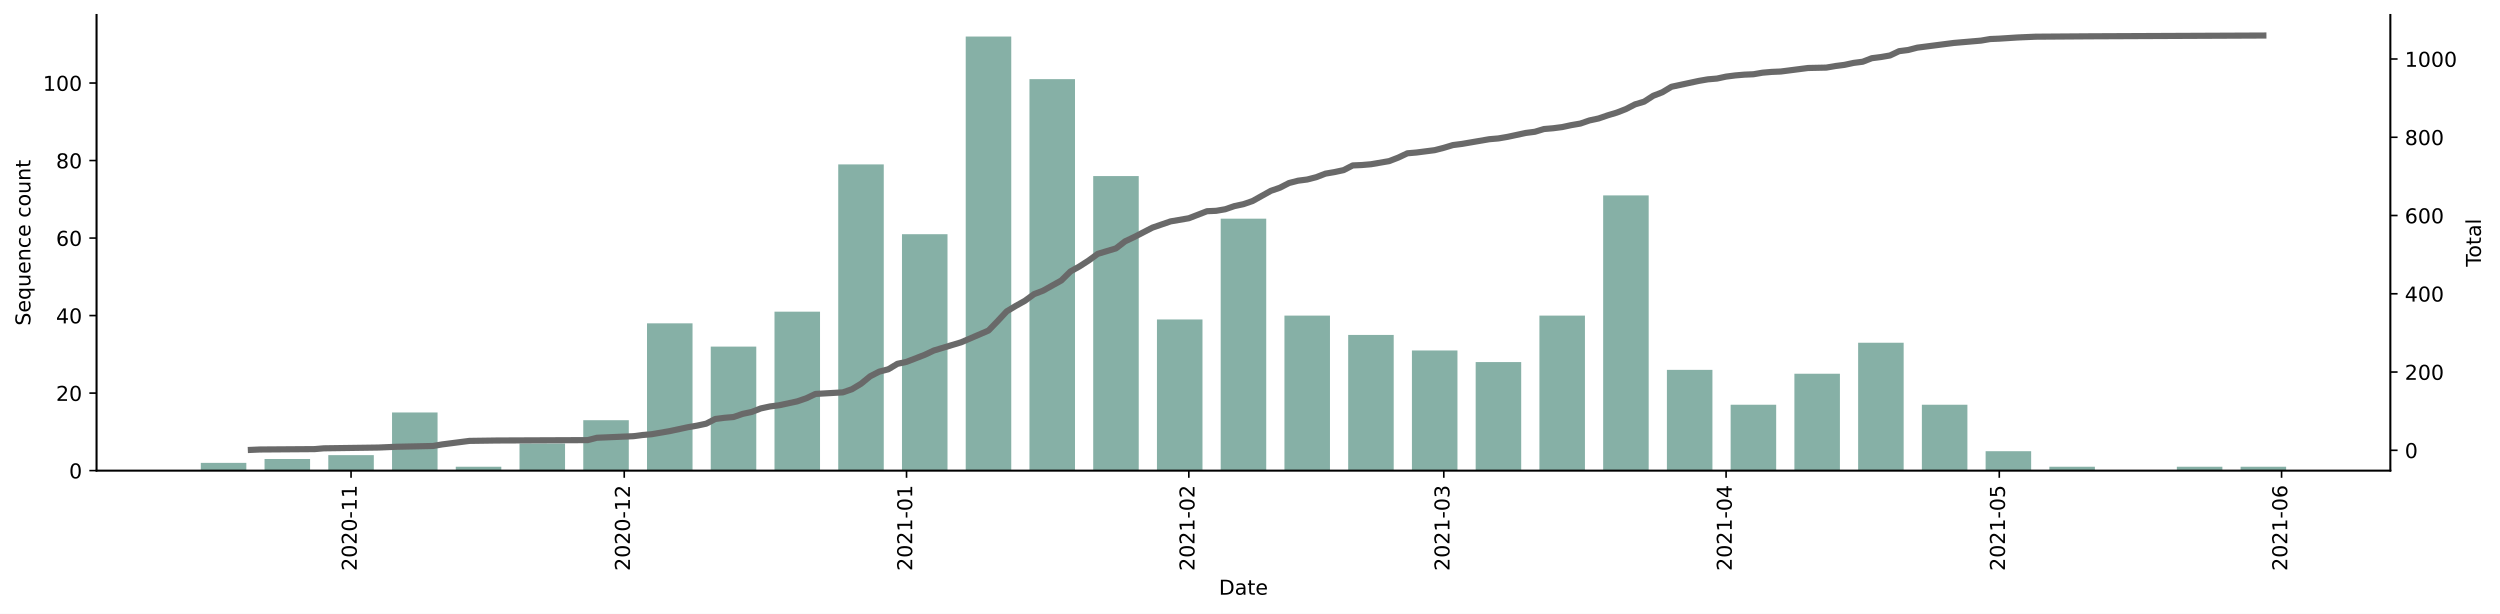
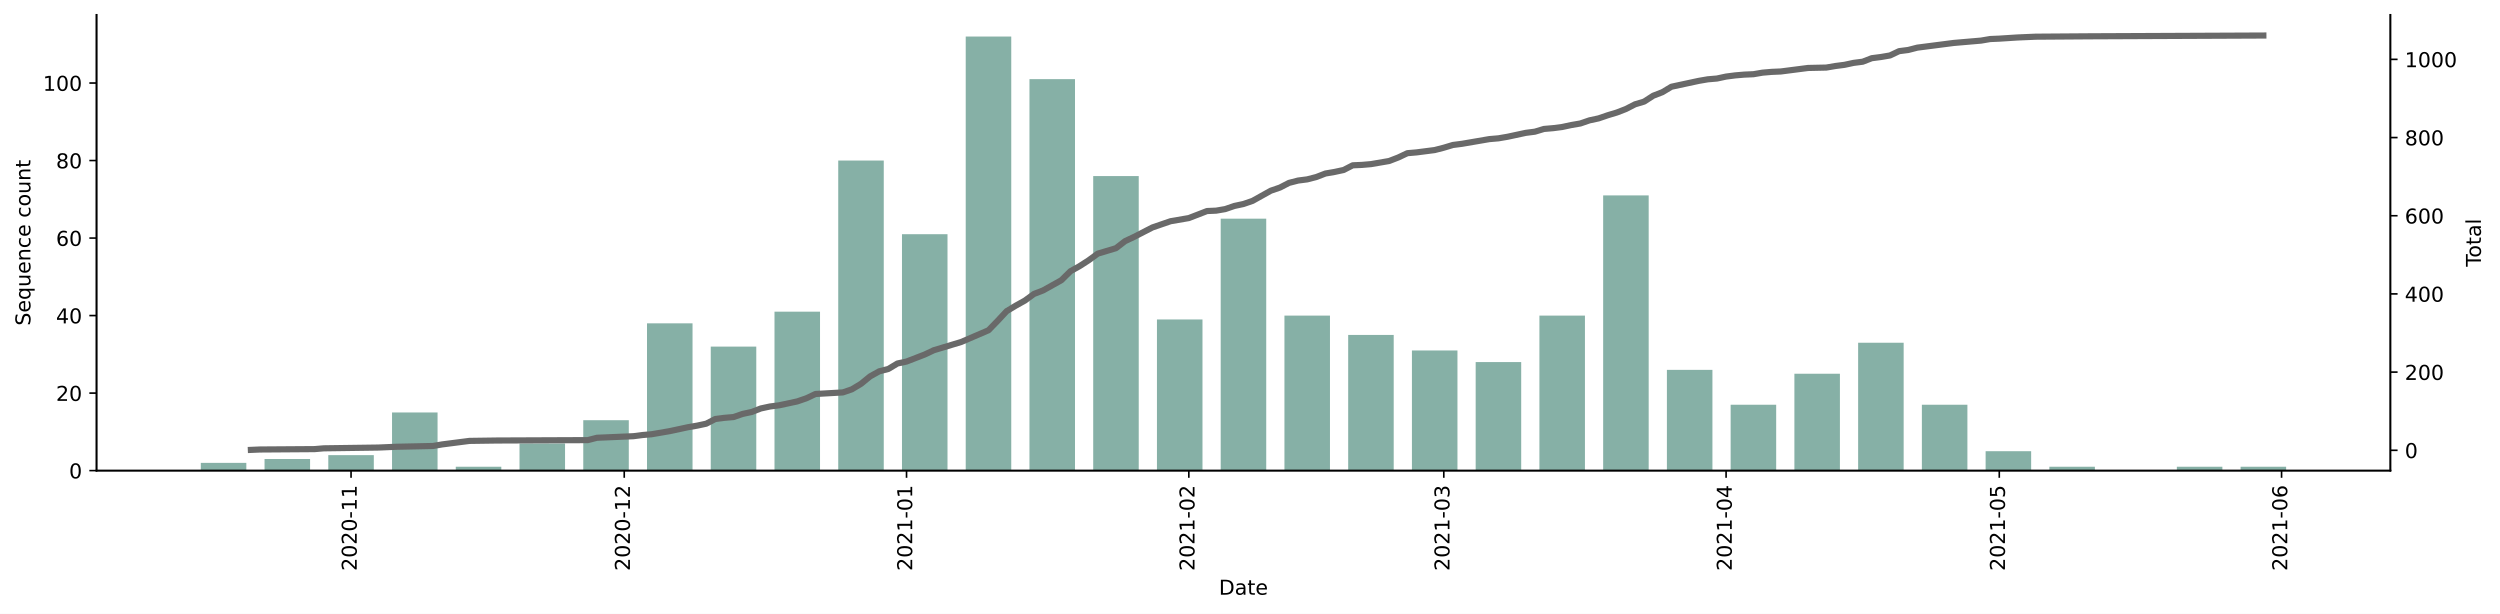
<svg xmlns="http://www.w3.org/2000/svg" xmlns:xlink="http://www.w3.org/1999/xlink" height="298.621pt" version="1.1" viewBox="0 0 1216.294 298.621" width="1216.294pt">
  <defs>
    <style type="text/css">*{stroke-linecap:butt;stroke-linejoin:round;}</style>
  </defs>
  <g id="figure_1">
    <g id="patch_1">
      <path d="M 0 298.621  L 1216.294 298.621  L 1216.294 0  L 0 0  z " style="fill:#ffffff;" />
    </g>
    <g id="axes_1">
      <g id="patch_2">
        <path d="M 46.966 228.96  L 1162.966 228.96  L 1162.966 7.2  L 46.966 7.2  z " style="fill:#ffffff;" />
      </g>
      <g id="patch_3">
-         <path clip-path="url(#p0cfc114ace)" d="M 97.693 228.96  L 119.845 228.96  L 119.845 225.189  L 97.693 225.189  z " style="fill:#86b0a6;" />
+         <path clip-path="url(#p51974bb4a4)" d="M 97.693 228.96  L 119.845 228.96  L 119.845 225.189  L 97.693 225.189  z " style="fill:#86b0a6;" />
      </g>
      <g id="patch_4">
-         <path clip-path="url(#p0cfc114ace)" d="M 128.705 228.96  L 150.857 228.96  L 150.857 223.303  L 128.705 223.303  z " style="fill:#86b0a6;" />
+         <path clip-path="url(#p51974bb4a4)" d="M 128.705 228.96  L 150.857 228.96  L 150.857 223.303  L 128.705 223.303  z " style="fill:#86b0a6;" />
      </g>
      <g id="patch_5">
-         <path clip-path="url(#p0cfc114ace)" d="M 159.718 228.96  L 181.869 228.96  L 181.869 221.417  L 159.718 221.417  z " style="fill:#86b0a6;" />
+         <path clip-path="url(#p51974bb4a4)" d="M 159.718 228.96  L 181.869 228.96  L 181.869 221.417  L 159.718 221.417  z " style="fill:#86b0a6;" />
      </g>
      <g id="patch_6">
-         <path clip-path="url(#p0cfc114ace)" d="M 190.73 228.96  L 212.881 228.96  L 212.881 200.674  L 190.73 200.674  z " style="fill:#86b0a6;" />
+         <path clip-path="url(#p51974bb4a4)" d="M 190.73 228.96  L 212.881 228.96  L 212.881 200.674  L 190.73 200.674  z " style="fill:#86b0a6;" />
      </g>
      <g id="patch_7">
-         <path clip-path="url(#p0cfc114ace)" d="M 221.742 228.96  L 243.894 228.96  L 243.894 227.074  L 221.742 227.074  z " style="fill:#86b0a6;" />
+         <path clip-path="url(#p51974bb4a4)" d="M 221.742 228.96  L 243.894 228.96  L 243.894 227.074  L 221.742 227.074  z " style="fill:#86b0a6;" />
      </g>
      <g id="patch_8">
-         <path clip-path="url(#p0cfc114ace)" d="M 252.754 228.96  L 274.906 228.96  L 274.906 215.76  L 252.754 215.76  z " style="fill:#86b0a6;" />
+         <path clip-path="url(#p51974bb4a4)" d="M 252.754 228.96  L 274.906 228.96  L 274.906 215.76  L 252.754 215.76  z " style="fill:#86b0a6;" />
      </g>
      <g id="patch_9">
-         <path clip-path="url(#p0cfc114ace)" d="M 283.767 228.96  L 305.918 228.96  L 305.918 204.446  L 283.767 204.446  z " style="fill:#86b0a6;" />
+         <path clip-path="url(#p51974bb4a4)" d="M 283.767 228.96  L 305.918 228.96  L 305.918 204.446  L 283.767 204.446  z " style="fill:#86b0a6;" />
      </g>
      <g id="patch_10">
-         <path clip-path="url(#p0cfc114ace)" d="M 314.779 228.96  L 336.931 228.96  L 336.931 157.303  L 314.779 157.303  z " style="fill:#86b0a6;" />
+         <path clip-path="url(#p51974bb4a4)" d="M 314.779 228.96  L 336.931 228.96  L 336.931 157.303  L 314.779 157.303  z " style="fill:#86b0a6;" />
      </g>
      <g id="patch_11">
-         <path clip-path="url(#p0cfc114ace)" d="M 345.791 228.96  L 367.943 228.96  L 367.943 168.617  L 345.791 168.617  z " style="fill:#86b0a6;" />
+         <path clip-path="url(#p51974bb4a4)" d="M 345.791 228.96  L 367.943 228.96  L 367.943 168.617  L 345.791 168.617  z " style="fill:#86b0a6;" />
      </g>
      <g id="patch_12">
-         <path clip-path="url(#p0cfc114ace)" d="M 376.804 228.96  L 398.955 228.96  L 398.955 151.646  L 376.804 151.646  z " style="fill:#86b0a6;" />
+         <path clip-path="url(#p51974bb4a4)" d="M 376.804 228.96  L 398.955 228.96  L 398.955 151.646  L 376.804 151.646  z " style="fill:#86b0a6;" />
      </g>
      <g id="patch_13">
-         <path clip-path="url(#p0cfc114ace)" d="M 407.816 228.96  L 429.968 228.96  L 429.968 79.989  L 407.816 79.989  z " style="fill:#86b0a6;" />
+         <path clip-path="url(#p51974bb4a4)" d="M 407.816 228.96  L 429.968 228.96  L 429.968 78.103  L 407.816 78.103  z " style="fill:#86b0a6;" />
      </g>
      <g id="patch_14">
-         <path clip-path="url(#p0cfc114ace)" d="M 438.828 228.96  L 460.98 228.96  L 460.98 113.931  L 438.828 113.931  z " style="fill:#86b0a6;" />
+         <path clip-path="url(#p51974bb4a4)" d="M 438.828 228.96  L 460.98 228.96  L 460.98 113.931  L 438.828 113.931  z " style="fill:#86b0a6;" />
      </g>
      <g id="patch_15">
-         <path clip-path="url(#p0cfc114ace)" d="M 469.841 228.96  L 491.992 228.96  L 491.992 17.76  L 469.841 17.76  z " style="fill:#86b0a6;" />
+         <path clip-path="url(#p51974bb4a4)" d="M 469.841 228.96  L 491.992 228.96  L 491.992 17.76  L 469.841 17.76  z " style="fill:#86b0a6;" />
      </g>
      <g id="patch_16">
-         <path clip-path="url(#p0cfc114ace)" d="M 500.853 228.96  L 523.005 228.96  L 523.005 38.503  L 500.853 38.503  z " style="fill:#86b0a6;" />
+         <path clip-path="url(#p51974bb4a4)" d="M 500.853 228.96  L 523.005 228.96  L 523.005 38.503  L 500.853 38.503  z " style="fill:#86b0a6;" />
      </g>
      <g id="patch_17">
-         <path clip-path="url(#p0cfc114ace)" d="M 531.865 228.96  L 554.017 228.96  L 554.017 85.646  L 531.865 85.646  z " style="fill:#86b0a6;" />
+         <path clip-path="url(#p51974bb4a4)" d="M 531.865 228.96  L 554.017 228.96  L 554.017 85.646  L 531.865 85.646  z " style="fill:#86b0a6;" />
      </g>
      <g id="patch_18">
-         <path clip-path="url(#p0cfc114ace)" d="M 562.877 228.96  L 585.029 228.96  L 585.029 155.417  L 562.877 155.417  z " style="fill:#86b0a6;" />
+         <path clip-path="url(#p51974bb4a4)" d="M 562.877 228.96  L 585.029 228.96  L 585.029 155.417  L 562.877 155.417  z " style="fill:#86b0a6;" />
      </g>
      <g id="patch_19">
-         <path clip-path="url(#p0cfc114ace)" d="M 593.89 228.96  L 616.041 228.96  L 616.041 106.389  L 593.89 106.389  z " style="fill:#86b0a6;" />
+         <path clip-path="url(#p51974bb4a4)" d="M 593.89 228.96  L 616.041 228.96  L 616.041 106.389  L 593.89 106.389  z " style="fill:#86b0a6;" />
      </g>
      <g id="patch_20">
-         <path clip-path="url(#p0cfc114ace)" d="M 624.902 228.96  L 647.054 228.96  L 647.054 153.531  L 624.902 153.531  z " style="fill:#86b0a6;" />
+         <path clip-path="url(#p51974bb4a4)" d="M 624.902 228.96  L 647.054 228.96  L 647.054 153.531  L 624.902 153.531  z " style="fill:#86b0a6;" />
      </g>
      <g id="patch_21">
-         <path clip-path="url(#p0cfc114ace)" d="M 655.914 228.96  L 678.066 228.96  L 678.066 162.96  L 655.914 162.96  z " style="fill:#86b0a6;" />
+         <path clip-path="url(#p51974bb4a4)" d="M 655.914 228.96  L 678.066 228.96  L 678.066 162.96  L 655.914 162.96  z " style="fill:#86b0a6;" />
      </g>
      <g id="patch_22">
-         <path clip-path="url(#p0cfc114ace)" d="M 686.927 228.96  L 709.078 228.96  L 709.078 170.503  L 686.927 170.503  z " style="fill:#86b0a6;" />
+         <path clip-path="url(#p51974bb4a4)" d="M 686.927 228.96  L 709.078 228.96  L 709.078 170.503  L 686.927 170.503  z " style="fill:#86b0a6;" />
      </g>
      <g id="patch_23">
-         <path clip-path="url(#p0cfc114ace)" d="M 717.939 228.96  L 740.091 228.96  L 740.091 176.16  L 717.939 176.16  z " style="fill:#86b0a6;" />
+         <path clip-path="url(#p51974bb4a4)" d="M 717.939 228.96  L 740.091 228.96  L 740.091 176.16  L 717.939 176.16  z " style="fill:#86b0a6;" />
      </g>
      <g id="patch_24">
-         <path clip-path="url(#p0cfc114ace)" d="M 748.951 228.96  L 771.103 228.96  L 771.103 153.531  L 748.951 153.531  z " style="fill:#86b0a6;" />
+         <path clip-path="url(#p51974bb4a4)" d="M 748.951 228.96  L 771.103 228.96  L 771.103 153.531  L 748.951 153.531  z " style="fill:#86b0a6;" />
      </g>
      <g id="patch_25">
-         <path clip-path="url(#p0cfc114ace)" d="M 779.964 228.96  L 802.115 228.96  L 802.115 95.074  L 779.964 95.074  z " style="fill:#86b0a6;" />
+         <path clip-path="url(#p51974bb4a4)" d="M 779.964 228.96  L 802.115 228.96  L 802.115 95.074  L 779.964 95.074  z " style="fill:#86b0a6;" />
      </g>
      <g id="patch_26">
-         <path clip-path="url(#p0cfc114ace)" d="M 810.976 228.96  L 833.128 228.96  L 833.128 179.931  L 810.976 179.931  z " style="fill:#86b0a6;" />
+         <path clip-path="url(#p51974bb4a4)" d="M 810.976 228.96  L 833.128 228.96  L 833.128 179.931  L 810.976 179.931  z " style="fill:#86b0a6;" />
      </g>
      <g id="patch_27">
-         <path clip-path="url(#p0cfc114ace)" d="M 841.988 228.96  L 864.14 228.96  L 864.14 196.903  L 841.988 196.903  z " style="fill:#86b0a6;" />
+         <path clip-path="url(#p51974bb4a4)" d="M 841.988 228.96  L 864.14 228.96  L 864.14 196.903  L 841.988 196.903  z " style="fill:#86b0a6;" />
      </g>
      <g id="patch_28">
-         <path clip-path="url(#p0cfc114ace)" d="M 873.001 228.96  L 895.152 228.96  L 895.152 181.817  L 873.001 181.817  z " style="fill:#86b0a6;" />
+         <path clip-path="url(#p51974bb4a4)" d="M 873.001 228.96  L 895.152 228.96  L 895.152 181.817  L 873.001 181.817  z " style="fill:#86b0a6;" />
      </g>
      <g id="patch_29">
-         <path clip-path="url(#p0cfc114ace)" d="M 904.013 228.96  L 926.165 228.96  L 926.165 166.731  L 904.013 166.731  z " style="fill:#86b0a6;" />
+         <path clip-path="url(#p51974bb4a4)" d="M 904.013 228.96  L 926.165 228.96  L 926.165 166.731  L 904.013 166.731  z " style="fill:#86b0a6;" />
      </g>
      <g id="patch_30">
-         <path clip-path="url(#p0cfc114ace)" d="M 935.025 228.96  L 957.177 228.96  L 957.177 196.903  L 935.025 196.903  z " style="fill:#86b0a6;" />
+         <path clip-path="url(#p51974bb4a4)" d="M 935.025 228.96  L 957.177 228.96  L 957.177 196.903  L 935.025 196.903  z " style="fill:#86b0a6;" />
      </g>
      <g id="patch_31">
-         <path clip-path="url(#p0cfc114ace)" d="M 966.037 228.96  L 988.189 228.96  L 988.189 219.531  L 966.037 219.531  z " style="fill:#86b0a6;" />
+         <path clip-path="url(#p51974bb4a4)" d="M 966.037 228.96  L 988.189 228.96  L 988.189 219.531  L 966.037 219.531  z " style="fill:#86b0a6;" />
      </g>
      <g id="patch_32">
-         <path clip-path="url(#p0cfc114ace)" d="M 997.05 228.96  L 1019.201 228.96  L 1019.201 227.074  L 997.05 227.074  z " style="fill:#86b0a6;" />
+         <path clip-path="url(#p51974bb4a4)" d="M 997.05 228.96  L 1019.201 228.96  L 1019.201 227.074  L 997.05 227.074  z " style="fill:#86b0a6;" />
      </g>
      <g id="patch_33">
-         <path clip-path="url(#p0cfc114ace)" d="M 1059.074 228.96  L 1081.226 228.96  L 1081.226 227.074  L 1059.074 227.074  z " style="fill:#86b0a6;" />
+         <path clip-path="url(#p51974bb4a4)" d="M 1059.074 228.96  L 1081.226 228.96  L 1081.226 227.074  L 1059.074 227.074  z " style="fill:#86b0a6;" />
      </g>
      <g id="patch_34">
-         <path clip-path="url(#p0cfc114ace)" d="M 1090.087 228.96  L 1112.238 228.96  L 1112.238 227.074  L 1090.087 227.074  z " style="fill:#86b0a6;" />
+         <path clip-path="url(#p51974bb4a4)" d="M 1090.087 228.96  L 1112.238 228.96  L 1112.238 227.074  L 1090.087 227.074  z " style="fill:#86b0a6;" />
      </g>
      <g id="matplotlib.axis_1">
        <g id="xtick_1">
          <g id="line2d_1">
            <defs>
-               <path d="M 0 0  L 0 3.5  " id="m4cb3567ca3" style="stroke:#000000;stroke-width:0.8;" />
+               <path d="M 0 0  L 0 3.5  " id="mabe6505fc0" style="stroke:#000000;stroke-width:0.8;" />
            </defs>
            <g>
-               <use style="stroke:#000000;stroke-width:0.8;" x="170.793" xlink:href="#m4cb3567ca3" y="228.96" />
+               <use style="stroke:#000000;stroke-width:0.8;" x="170.793" xlink:href="#mabe6505fc0" y="228.96" />
            </g>
          </g>
          <g id="text_1">
            <g transform="translate(173.5527 277.7428)rotate(-90)scale(0.1 -0.1)">
              <defs>
                <path d="M 1228 531  L 3431 531  L 3431 0  L 469 0  L 469 531  Q 828 903 1448 1529  Q 2069 2156 2228 2338  Q 2531 2678 2651 2914  Q 2772 3150 2772 3378  Q 2772 3750 2511 3984  Q 2250 4219 1831 4219  Q 1534 4219 1204 4116  Q 875 4013 500 3803  L 500 4441  Q 881 4594 1212 4672  Q 1544 4750 1819 4750  Q 2544 4750 2975 4387  Q 3406 4025 3406 3419  Q 3406 3131 3298 2873  Q 3191 2616 2906 2266  Q 2828 2175 2409 1742  Q 1991 1309 1228 531  z " id="DejaVuSans-32" transform="scale(0.015625)" />
                <path d="M 2034 4250  Q 1547 4250 1301 3770  Q 1056 3291 1056 2328  Q 1056 1369 1301 889  Q 1547 409 2034 409  Q 2525 409 2770 889  Q 3016 1369 3016 2328  Q 3016 3291 2770 3770  Q 2525 4250 2034 4250  z M 2034 4750  Q 2819 4750 3233 4129  Q 3647 3509 3647 2328  Q 3647 1150 3233 529  Q 2819 -91 2034 -91  Q 1250 -91 836 529  Q 422 1150 422 2328  Q 422 3509 836 4129  Q 1250 4750 2034 4750  z " id="DejaVuSans-30" transform="scale(0.015625)" />
                <path d="M 313 2009  L 1997 2009  L 1997 1497  L 313 1497  L 313 2009  z " id="DejaVuSans-2d" transform="scale(0.015625)" />
                <path d="M 794 531  L 1825 531  L 1825 4091  L 703 3866  L 703 4441  L 1819 4666  L 2450 4666  L 2450 531  L 3481 531  L 3481 0  L 794 0  L 794 531  z " id="DejaVuSans-31" transform="scale(0.015625)" />
              </defs>
              <use xlink:href="#DejaVuSans-32" />
              <use x="63.623" xlink:href="#DejaVuSans-30" />
              <use x="127.246" xlink:href="#DejaVuSans-32" />
              <use x="190.869" xlink:href="#DejaVuSans-30" />
              <use x="254.492" xlink:href="#DejaVuSans-2d" />
              <use x="290.576" xlink:href="#DejaVuSans-31" />
              <use x="354.199" xlink:href="#DejaVuSans-31" />
            </g>
          </g>
        </g>
        <g id="xtick_2">
          <g id="line2d_2">
            <g>
-               <use style="stroke:#000000;stroke-width:0.8;" x="303.703" xlink:href="#m4cb3567ca3" y="228.96" />
+               <use style="stroke:#000000;stroke-width:0.8;" x="303.703" xlink:href="#mabe6505fc0" y="228.96" />
            </g>
          </g>
          <g id="text_2">
            <g transform="translate(306.4626 277.7428)rotate(-90)scale(0.1 -0.1)">
              <use xlink:href="#DejaVuSans-32" />
              <use x="63.623" xlink:href="#DejaVuSans-30" />
              <use x="127.246" xlink:href="#DejaVuSans-32" />
              <use x="190.869" xlink:href="#DejaVuSans-30" />
              <use x="254.492" xlink:href="#DejaVuSans-2d" />
              <use x="290.576" xlink:href="#DejaVuSans-31" />
              <use x="354.199" xlink:href="#DejaVuSans-32" />
            </g>
          </g>
        </g>
        <g id="xtick_3">
          <g id="line2d_3">
            <g>
-               <use style="stroke:#000000;stroke-width:0.8;" x="441.043" xlink:href="#m4cb3567ca3" y="228.96" />
+               <use style="stroke:#000000;stroke-width:0.8;" x="441.043" xlink:href="#mabe6505fc0" y="228.96" />
            </g>
          </g>
          <g id="text_3">
            <g transform="translate(443.8028 277.7428)rotate(-90)scale(0.1 -0.1)">
              <use xlink:href="#DejaVuSans-32" />
              <use x="63.623" xlink:href="#DejaVuSans-30" />
              <use x="127.246" xlink:href="#DejaVuSans-32" />
              <use x="190.869" xlink:href="#DejaVuSans-31" />
              <use x="254.492" xlink:href="#DejaVuSans-2d" />
              <use x="290.576" xlink:href="#DejaVuSans-30" />
              <use x="354.199" xlink:href="#DejaVuSans-31" />
            </g>
          </g>
        </g>
        <g id="xtick_4">
          <g id="line2d_4">
            <g>
-               <use style="stroke:#000000;stroke-width:0.8;" x="578.384" xlink:href="#m4cb3567ca3" y="228.96" />
+               <use style="stroke:#000000;stroke-width:0.8;" x="578.384" xlink:href="#mabe6505fc0" y="228.96" />
            </g>
          </g>
          <g id="text_4">
            <g transform="translate(581.143 277.7428)rotate(-90)scale(0.1 -0.1)">
              <use xlink:href="#DejaVuSans-32" />
              <use x="63.623" xlink:href="#DejaVuSans-30" />
              <use x="127.246" xlink:href="#DejaVuSans-32" />
              <use x="190.869" xlink:href="#DejaVuSans-31" />
              <use x="254.492" xlink:href="#DejaVuSans-2d" />
              <use x="290.576" xlink:href="#DejaVuSans-30" />
              <use x="354.199" xlink:href="#DejaVuSans-32" />
            </g>
          </g>
        </g>
        <g id="xtick_5">
          <g id="line2d_5">
            <g>
-               <use style="stroke:#000000;stroke-width:0.8;" x="702.433" xlink:href="#m4cb3567ca3" y="228.96" />
+               <use style="stroke:#000000;stroke-width:0.8;" x="702.433" xlink:href="#mabe6505fc0" y="228.96" />
            </g>
          </g>
          <g id="text_5">
            <g transform="translate(705.1922 277.7428)rotate(-90)scale(0.1 -0.1)">
              <defs>
                <path d="M 2597 2516  Q 3050 2419 3304 2112  Q 3559 1806 3559 1356  Q 3559 666 3084 287  Q 2609 -91 1734 -91  Q 1441 -91 1130 -33  Q 819 25 488 141  L 488 750  Q 750 597 1062 519  Q 1375 441 1716 441  Q 2309 441 2620 675  Q 2931 909 2931 1356  Q 2931 1769 2642 2001  Q 2353 2234 1838 2234  L 1294 2234  L 1294 2753  L 1863 2753  Q 2328 2753 2575 2939  Q 2822 3125 2822 3475  Q 2822 3834 2567 4026  Q 2313 4219 1838 4219  Q 1578 4219 1281 4162  Q 984 4106 628 3988  L 628 4550  Q 988 4650 1302 4700  Q 1616 4750 1894 4750  Q 2613 4750 3031 4423  Q 3450 4097 3450 3541  Q 3450 3153 3228 2886  Q 3006 2619 2597 2516  z " id="DejaVuSans-33" transform="scale(0.015625)" />
              </defs>
              <use xlink:href="#DejaVuSans-32" />
              <use x="63.623" xlink:href="#DejaVuSans-30" />
              <use x="127.246" xlink:href="#DejaVuSans-32" />
              <use x="190.869" xlink:href="#DejaVuSans-31" />
              <use x="254.492" xlink:href="#DejaVuSans-2d" />
              <use x="290.576" xlink:href="#DejaVuSans-30" />
              <use x="354.199" xlink:href="#DejaVuSans-33" />
            </g>
          </g>
        </g>
        <g id="xtick_6">
          <g id="line2d_6">
            <g>
-               <use style="stroke:#000000;stroke-width:0.8;" x="839.773" xlink:href="#m4cb3567ca3" y="228.96" />
+               <use style="stroke:#000000;stroke-width:0.8;" x="839.773" xlink:href="#mabe6505fc0" y="228.96" />
            </g>
          </g>
          <g id="text_6">
            <g transform="translate(842.5325 277.7428)rotate(-90)scale(0.1 -0.1)">
              <defs>
                <path d="M 2419 4116  L 825 1625  L 2419 1625  L 2419 4116  z M 2253 4666  L 3047 4666  L 3047 1625  L 3713 1625  L 3713 1100  L 3047 1100  L 3047 0  L 2419 0  L 2419 1100  L 313 1100  L 313 1709  L 2253 4666  z " id="DejaVuSans-34" transform="scale(0.015625)" />
              </defs>
              <use xlink:href="#DejaVuSans-32" />
              <use x="63.623" xlink:href="#DejaVuSans-30" />
              <use x="127.246" xlink:href="#DejaVuSans-32" />
              <use x="190.869" xlink:href="#DejaVuSans-31" />
              <use x="254.492" xlink:href="#DejaVuSans-2d" />
              <use x="290.576" xlink:href="#DejaVuSans-30" />
              <use x="354.199" xlink:href="#DejaVuSans-34" />
            </g>
          </g>
        </g>
        <g id="xtick_7">
          <g id="line2d_7">
            <g>
-               <use style="stroke:#000000;stroke-width:0.8;" x="972.683" xlink:href="#m4cb3567ca3" y="228.96" />
+               <use style="stroke:#000000;stroke-width:0.8;" x="972.683" xlink:href="#mabe6505fc0" y="228.96" />
            </g>
          </g>
          <g id="text_7">
            <g transform="translate(975.4423 277.7428)rotate(-90)scale(0.1 -0.1)">
              <defs>
                <path d="M 691 4666  L 3169 4666  L 3169 4134  L 1269 4134  L 1269 2991  Q 1406 3038 1543 3061  Q 1681 3084 1819 3084  Q 2600 3084 3056 2656  Q 3513 2228 3513 1497  Q 3513 744 3044 326  Q 2575 -91 1722 -91  Q 1428 -91 1123 -41  Q 819 9 494 109  L 494 744  Q 775 591 1075 516  Q 1375 441 1709 441  Q 2250 441 2565 725  Q 2881 1009 2881 1497  Q 2881 1984 2565 2268  Q 2250 2553 1709 2553  Q 1456 2553 1204 2497  Q 953 2441 691 2322  L 691 4666  z " id="DejaVuSans-35" transform="scale(0.015625)" />
              </defs>
              <use xlink:href="#DejaVuSans-32" />
              <use x="63.623" xlink:href="#DejaVuSans-30" />
              <use x="127.246" xlink:href="#DejaVuSans-32" />
              <use x="190.869" xlink:href="#DejaVuSans-31" />
              <use x="254.492" xlink:href="#DejaVuSans-2d" />
              <use x="290.576" xlink:href="#DejaVuSans-30" />
              <use x="354.199" xlink:href="#DejaVuSans-35" />
            </g>
          </g>
        </g>
        <g id="xtick_8">
          <g id="line2d_8">
            <g>
-               <use style="stroke:#000000;stroke-width:0.8;" x="1110.023" xlink:href="#m4cb3567ca3" y="228.96" />
+               <use style="stroke:#000000;stroke-width:0.8;" x="1110.023" xlink:href="#mabe6505fc0" y="228.96" />
            </g>
          </g>
          <g id="text_8">
            <g transform="translate(1112.783 277.7428)rotate(-90)scale(0.1 -0.1)">
              <defs>
                <path d="M 2113 2584  Q 1688 2584 1439 2293  Q 1191 2003 1191 1497  Q 1191 994 1439 701  Q 1688 409 2113 409  Q 2538 409 2786 701  Q 3034 994 3034 1497  Q 3034 2003 2786 2293  Q 2538 2584 2113 2584  z M 3366 4563  L 3366 3988  Q 3128 4100 2886 4159  Q 2644 4219 2406 4219  Q 1781 4219 1451 3797  Q 1122 3375 1075 2522  Q 1259 2794 1537 2939  Q 1816 3084 2150 3084  Q 2853 3084 3261 2657  Q 3669 2231 3669 1497  Q 3669 778 3244 343  Q 2819 -91 2113 -91  Q 1303 -91 875 529  Q 447 1150 447 2328  Q 447 3434 972 4092  Q 1497 4750 2381 4750  Q 2619 4750 2861 4703  Q 3103 4656 3366 4563  z " id="DejaVuSans-36" transform="scale(0.015625)" />
              </defs>
              <use xlink:href="#DejaVuSans-32" />
              <use x="63.623" xlink:href="#DejaVuSans-30" />
              <use x="127.246" xlink:href="#DejaVuSans-32" />
              <use x="190.869" xlink:href="#DejaVuSans-31" />
              <use x="254.492" xlink:href="#DejaVuSans-2d" />
              <use x="290.576" xlink:href="#DejaVuSans-30" />
              <use x="354.199" xlink:href="#DejaVuSans-36" />
            </g>
          </g>
        </g>
        <g id="text_9">
          <g transform="translate(593.0148 289.3413)scale(0.1 -0.1)">
            <defs>
              <path d="M 1259 4147  L 1259 519  L 2022 519  Q 2988 519 3436 956  Q 3884 1394 3884 2338  Q 3884 3275 3436 3711  Q 2988 4147 2022 4147  L 1259 4147  z M 628 4666  L 1925 4666  Q 3281 4666 3915 4102  Q 4550 3538 4550 2338  Q 4550 1131 3912 565  Q 3275 0 1925 0  L 628 0  L 628 4666  z " id="DejaVuSans-44" transform="scale(0.015625)" />
              <path d="M 2194 1759  Q 1497 1759 1228 1600  Q 959 1441 959 1056  Q 959 750 1161 570  Q 1363 391 1709 391  Q 2188 391 2477 730  Q 2766 1069 2766 1631  L 2766 1759  L 2194 1759  z M 3341 1997  L 3341 0  L 2766 0  L 2766 531  Q 2569 213 2275 61  Q 1981 -91 1556 -91  Q 1019 -91 701 211  Q 384 513 384 1019  Q 384 1609 779 1909  Q 1175 2209 1959 2209  L 2766 2209  L 2766 2266  Q 2766 2663 2505 2880  Q 2244 3097 1772 3097  Q 1472 3097 1187 3025  Q 903 2953 641 2809  L 641 3341  Q 956 3463 1253 3523  Q 1550 3584 1831 3584  Q 2591 3584 2966 3190  Q 3341 2797 3341 1997  z " id="DejaVuSans-61" transform="scale(0.015625)" />
              <path d="M 1172 4494  L 1172 3500  L 2356 3500  L 2356 3053  L 1172 3053  L 1172 1153  Q 1172 725 1289 603  Q 1406 481 1766 481  L 2356 481  L 2356 0  L 1766 0  Q 1100 0 847 248  Q 594 497 594 1153  L 594 3053  L 172 3053  L 172 3500  L 594 3500  L 594 4494  L 1172 4494  z " id="DejaVuSans-74" transform="scale(0.015625)" />
              <path d="M 3597 1894  L 3597 1613  L 953 1613  Q 991 1019 1311 708  Q 1631 397 2203 397  Q 2534 397 2845 478  Q 3156 559 3463 722  L 3463 178  Q 3153 47 2828 -22  Q 2503 -91 2169 -91  Q 1331 -91 842 396  Q 353 884 353 1716  Q 353 2575 817 3079  Q 1281 3584 2069 3584  Q 2775 3584 3186 3129  Q 3597 2675 3597 1894  z M 3022 2063  Q 3016 2534 2758 2815  Q 2500 3097 2075 3097  Q 1594 3097 1305 2825  Q 1016 2553 972 2059  L 3022 2063  z " id="DejaVuSans-65" transform="scale(0.015625)" />
            </defs>
            <use xlink:href="#DejaVuSans-44" />
            <use x="77.002" xlink:href="#DejaVuSans-61" />
            <use x="138.281" xlink:href="#DejaVuSans-74" />
            <use x="177.49" xlink:href="#DejaVuSans-65" />
          </g>
        </g>
      </g>
      <g id="matplotlib.axis_2">
        <g id="ytick_1">
          <g id="line2d_9">
            <defs>
-               <path d="M 0 0  L -3.5 0  " id="m6ddde2183c" style="stroke:#000000;stroke-width:0.8;" />
+               <path d="M 0 0  L -3.5 0  " id="m2eb5cb7a33" style="stroke:#000000;stroke-width:0.8;" />
            </defs>
            <g>
-               <use style="stroke:#000000;stroke-width:0.8;" x="46.966" xlink:href="#m6ddde2183c" y="228.96" />
+               <use style="stroke:#000000;stroke-width:0.8;" x="46.966" xlink:href="#m2eb5cb7a33" y="228.96" />
            </g>
          </g>
          <g id="text_10">
            <g transform="translate(33.60312 232.7592)scale(0.1 -0.1)">
              <use xlink:href="#DejaVuSans-30" />
            </g>
          </g>
        </g>
        <g id="ytick_2">
          <g id="line2d_10">
            <g>
-               <use style="stroke:#000000;stroke-width:0.8;" x="46.966" xlink:href="#m6ddde2183c" y="191.246" />
+               <use style="stroke:#000000;stroke-width:0.8;" x="46.966" xlink:href="#m2eb5cb7a33" y="191.246" />
            </g>
          </g>
          <g id="text_11">
            <g transform="translate(27.24063 195.0449)scale(0.1 -0.1)">
              <use xlink:href="#DejaVuSans-32" />
              <use x="63.623" xlink:href="#DejaVuSans-30" />
            </g>
          </g>
        </g>
        <g id="ytick_3">
          <g id="line2d_11">
            <g>
-               <use style="stroke:#000000;stroke-width:0.8;" x="46.966" xlink:href="#m6ddde2183c" y="153.531" />
+               <use style="stroke:#000000;stroke-width:0.8;" x="46.966" xlink:href="#m2eb5cb7a33" y="153.531" />
            </g>
          </g>
          <g id="text_12">
            <g transform="translate(27.24063 157.3306)scale(0.1 -0.1)">
              <use xlink:href="#DejaVuSans-34" />
              <use x="63.623" xlink:href="#DejaVuSans-30" />
            </g>
          </g>
        </g>
        <g id="ytick_4">
          <g id="line2d_12">
            <g>
-               <use style="stroke:#000000;stroke-width:0.8;" x="46.966" xlink:href="#m6ddde2183c" y="115.817" />
+               <use style="stroke:#000000;stroke-width:0.8;" x="46.966" xlink:href="#m2eb5cb7a33" y="115.817" />
            </g>
          </g>
          <g id="text_13">
            <g transform="translate(27.24063 119.6164)scale(0.1 -0.1)">
              <use xlink:href="#DejaVuSans-36" />
              <use x="63.623" xlink:href="#DejaVuSans-30" />
            </g>
          </g>
        </g>
        <g id="ytick_5">
          <g id="line2d_13">
            <g>
-               <use style="stroke:#000000;stroke-width:0.8;" x="46.966" xlink:href="#m6ddde2183c" y="78.103" />
+               <use style="stroke:#000000;stroke-width:0.8;" x="46.966" xlink:href="#m2eb5cb7a33" y="78.103" />
            </g>
          </g>
          <g id="text_14">
            <g transform="translate(27.24063 81.90208)scale(0.1 -0.1)">
              <defs>
                <path d="M 2034 2216  Q 1584 2216 1326 1975  Q 1069 1734 1069 1313  Q 1069 891 1326 650  Q 1584 409 2034 409  Q 2484 409 2743 651  Q 3003 894 3003 1313  Q 3003 1734 2745 1975  Q 2488 2216 2034 2216  z M 1403 2484  Q 997 2584 770 2862  Q 544 3141 544 3541  Q 544 4100 942 4425  Q 1341 4750 2034 4750  Q 2731 4750 3128 4425  Q 3525 4100 3525 3541  Q 3525 3141 3298 2862  Q 3072 2584 2669 2484  Q 3125 2378 3379 2068  Q 3634 1759 3634 1313  Q 3634 634 3220 271  Q 2806 -91 2034 -91  Q 1263 -91 848 271  Q 434 634 434 1313  Q 434 1759 690 2068  Q 947 2378 1403 2484  z M 1172 3481  Q 1172 3119 1398 2916  Q 1625 2713 2034 2713  Q 2441 2713 2670 2916  Q 2900 3119 2900 3481  Q 2900 3844 2670 4047  Q 2441 4250 2034 4250  Q 1625 4250 1398 4047  Q 1172 3844 1172 3481  z " id="DejaVuSans-38" transform="scale(0.015625)" />
              </defs>
              <use xlink:href="#DejaVuSans-38" />
              <use x="63.623" xlink:href="#DejaVuSans-30" />
            </g>
          </g>
        </g>
        <g id="ytick_6">
          <g id="line2d_14">
            <g>
-               <use style="stroke:#000000;stroke-width:0.8;" x="46.966" xlink:href="#m6ddde2183c" y="40.389" />
+               <use style="stroke:#000000;stroke-width:0.8;" x="46.966" xlink:href="#m2eb5cb7a33" y="40.389" />
            </g>
          </g>
          <g id="text_15">
            <g transform="translate(20.87813 44.18779)scale(0.1 -0.1)">
              <use xlink:href="#DejaVuSans-31" />
              <use x="63.623" xlink:href="#DejaVuSans-30" />
              <use x="127.246" xlink:href="#DejaVuSans-30" />
            </g>
          </g>
        </g>
        <g id="text_16">
          <g transform="translate(14.79844 158.4402)rotate(-90)scale(0.1 -0.1)">
            <defs>
              <path d="M 3425 4513  L 3425 3897  Q 3066 4069 2747 4153  Q 2428 4238 2131 4238  Q 1616 4238 1336 4038  Q 1056 3838 1056 3469  Q 1056 3159 1242 3001  Q 1428 2844 1947 2747  L 2328 2669  Q 3034 2534 3370 2195  Q 3706 1856 3706 1288  Q 3706 609 3251 259  Q 2797 -91 1919 -91  Q 1588 -91 1214 -16  Q 841 59 441 206  L 441 856  Q 825 641 1194 531  Q 1563 422 1919 422  Q 2459 422 2753 634  Q 3047 847 3047 1241  Q 3047 1584 2836 1778  Q 2625 1972 2144 2069  L 1759 2144  Q 1053 2284 737 2584  Q 422 2884 422 3419  Q 422 4038 858 4394  Q 1294 4750 2059 4750  Q 2388 4750 2728 4690  Q 3069 4631 3425 4513  z " id="DejaVuSans-53" transform="scale(0.015625)" />
              <path d="M 947 1747  Q 947 1113 1208 752  Q 1469 391 1925 391  Q 2381 391 2643 752  Q 2906 1113 2906 1747  Q 2906 2381 2643 2742  Q 2381 3103 1925 3103  Q 1469 3103 1208 2742  Q 947 2381 947 1747  z M 2906 525  Q 2725 213 2448 61  Q 2172 -91 1784 -91  Q 1150 -91 751 415  Q 353 922 353 1747  Q 353 2572 751 3078  Q 1150 3584 1784 3584  Q 2172 3584 2448 3432  Q 2725 3281 2906 2969  L 2906 3500  L 3481 3500  L 3481 -1331  L 2906 -1331  L 2906 525  z " id="DejaVuSans-71" transform="scale(0.015625)" />
              <path d="M 544 1381  L 544 3500  L 1119 3500  L 1119 1403  Q 1119 906 1312 657  Q 1506 409 1894 409  Q 2359 409 2629 706  Q 2900 1003 2900 1516  L 2900 3500  L 3475 3500  L 3475 0  L 2900 0  L 2900 538  Q 2691 219 2414 64  Q 2138 -91 1772 -91  Q 1169 -91 856 284  Q 544 659 544 1381  z M 1991 3584  L 1991 3584  z " id="DejaVuSans-75" transform="scale(0.015625)" />
              <path d="M 3513 2113  L 3513 0  L 2938 0  L 2938 2094  Q 2938 2591 2744 2837  Q 2550 3084 2163 3084  Q 1697 3084 1428 2787  Q 1159 2491 1159 1978  L 1159 0  L 581 0  L 581 3500  L 1159 3500  L 1159 2956  Q 1366 3272 1645 3428  Q 1925 3584 2291 3584  Q 2894 3584 3203 3211  Q 3513 2838 3513 2113  z " id="DejaVuSans-6e" transform="scale(0.015625)" />
              <path d="M 3122 3366  L 3122 2828  Q 2878 2963 2633 3030  Q 2388 3097 2138 3097  Q 1578 3097 1268 2742  Q 959 2388 959 1747  Q 959 1106 1268 751  Q 1578 397 2138 397  Q 2388 397 2633 464  Q 2878 531 3122 666  L 3122 134  Q 2881 22 2623 -34  Q 2366 -91 2075 -91  Q 1284 -91 818 406  Q 353 903 353 1747  Q 353 2603 823 3093  Q 1294 3584 2113 3584  Q 2378 3584 2631 3529  Q 2884 3475 3122 3366  z " id="DejaVuSans-63" transform="scale(0.015625)" />
              <path id="DejaVuSans-20" transform="scale(0.015625)" />
              <path d="M 1959 3097  Q 1497 3097 1228 2736  Q 959 2375 959 1747  Q 959 1119 1226 758  Q 1494 397 1959 397  Q 2419 397 2687 759  Q 2956 1122 2956 1747  Q 2956 2369 2687 2733  Q 2419 3097 1959 3097  z M 1959 3584  Q 2709 3584 3137 3096  Q 3566 2609 3566 1747  Q 3566 888 3137 398  Q 2709 -91 1959 -91  Q 1206 -91 779 398  Q 353 888 353 1747  Q 353 2609 779 3096  Q 1206 3584 1959 3584  z " id="DejaVuSans-6f" transform="scale(0.015625)" />
            </defs>
            <use xlink:href="#DejaVuSans-53" />
            <use x="63.477" xlink:href="#DejaVuSans-65" />
            <use x="125" xlink:href="#DejaVuSans-71" />
            <use x="188.477" xlink:href="#DejaVuSans-75" />
            <use x="251.855" xlink:href="#DejaVuSans-65" />
            <use x="313.379" xlink:href="#DejaVuSans-6e" />
            <use x="376.758" xlink:href="#DejaVuSans-63" />
            <use x="431.738" xlink:href="#DejaVuSans-65" />
            <use x="493.262" xlink:href="#DejaVuSans-20" />
            <use x="525.049" xlink:href="#DejaVuSans-63" />
            <use x="580.029" xlink:href="#DejaVuSans-6f" />
            <use x="641.211" xlink:href="#DejaVuSans-75" />
            <use x="704.59" xlink:href="#DejaVuSans-6e" />
            <use x="767.969" xlink:href="#DejaVuSans-74" />
          </g>
        </g>
      </g>
      <g id="patch_35">
        <path d="M 46.966 228.96  L 46.966 7.2  " style="fill:none;stroke:#000000;stroke-linecap:square;stroke-linejoin:miter;stroke-width:0.8;" />
      </g>
      <g id="patch_36">
        <path d="M 1162.966 228.96  L 1162.966 7.2  " style="fill:none;stroke:#000000;stroke-linecap:square;stroke-linejoin:miter;stroke-width:0.8;" />
      </g>
      <g id="patch_37">
        <path d="M 46.966 228.96  L 1162.966 228.96  " style="fill:none;stroke:#000000;stroke-linecap:square;stroke-linejoin:miter;stroke-width:0.8;" />
      </g>
    </g>
    <g id="axes_2">
      <g id="matplotlib.axis_3">
        <g id="ytick_7">
          <g id="line2d_15">
            <defs>
-               <path d="M 0 0  L 3.5 0  " id="m16e68ca998" style="stroke:#000000;stroke-width:0.8;" />
+               <path d="M 0 0  L 3.5 0  " id="me04090086b" style="stroke:#000000;stroke-width:0.8;" />
            </defs>
            <g>
-               <use style="stroke:#000000;stroke-width:0.8;" x="1162.966" xlink:href="#m16e68ca998" y="219.07" />
+               <use style="stroke:#000000;stroke-width:0.8;" x="1162.966" xlink:href="#me04090086b" y="219.07" />
            </g>
          </g>
          <g id="text_17">
-             <g transform="translate(1169.966 222.8696)scale(0.1 -0.1)">
+             <g transform="translate(1169.966 222.8694)scale(0.1 -0.1)">
              <use xlink:href="#DejaVuSans-30" />
            </g>
          </g>
        </g>
        <g id="ytick_8">
          <g id="line2d_16">
            <g>
-               <use style="stroke:#000000;stroke-width:0.8;" x="1162.966" xlink:href="#m16e68ca998" y="180.997" />
+               <use style="stroke:#000000;stroke-width:0.8;" x="1162.966" xlink:href="#me04090086b" y="181.032" />
            </g>
          </g>
          <g id="text_18">
-             <g transform="translate(1169.966 184.7959)scale(0.1 -0.1)">
+             <g transform="translate(1169.966 184.8317)scale(0.1 -0.1)">
              <use xlink:href="#DejaVuSans-32" />
              <use x="63.623" xlink:href="#DejaVuSans-30" />
              <use x="127.246" xlink:href="#DejaVuSans-30" />
            </g>
          </g>
        </g>
        <g id="ytick_9">
          <g id="line2d_17">
            <g>
-               <use style="stroke:#000000;stroke-width:0.8;" x="1162.966" xlink:href="#m16e68ca998" y="142.923" />
+               <use style="stroke:#000000;stroke-width:0.8;" x="1162.966" xlink:href="#me04090086b" y="142.995" />
            </g>
          </g>
          <g id="text_19">
-             <g transform="translate(1169.966 146.7223)scale(0.1 -0.1)">
+             <g transform="translate(1169.966 146.7939)scale(0.1 -0.1)">
              <use xlink:href="#DejaVuSans-34" />
              <use x="63.623" xlink:href="#DejaVuSans-30" />
              <use x="127.246" xlink:href="#DejaVuSans-30" />
            </g>
          </g>
        </g>
        <g id="ytick_10">
          <g id="line2d_18">
            <g>
-               <use style="stroke:#000000;stroke-width:0.8;" x="1162.966" xlink:href="#m16e68ca998" y="104.849" />
+               <use style="stroke:#000000;stroke-width:0.8;" x="1162.966" xlink:href="#me04090086b" y="104.957" />
            </g>
          </g>
          <g id="text_20">
-             <g transform="translate(1169.966 108.6486)scale(0.1 -0.1)">
+             <g transform="translate(1169.966 108.7562)scale(0.1 -0.1)">
              <use xlink:href="#DejaVuSans-36" />
              <use x="63.623" xlink:href="#DejaVuSans-30" />
              <use x="127.246" xlink:href="#DejaVuSans-30" />
            </g>
          </g>
        </g>
        <g id="ytick_11">
          <g id="line2d_19">
            <g>
-               <use style="stroke:#000000;stroke-width:0.8;" x="1162.966" xlink:href="#m16e68ca998" y="66.776" />
+               <use style="stroke:#000000;stroke-width:0.8;" x="1162.966" xlink:href="#me04090086b" y="66.919" />
            </g>
          </g>
          <g id="text_21">
-             <g transform="translate(1169.966 70.57497)scale(0.1 -0.1)">
+             <g transform="translate(1169.966 70.71846)scale(0.1 -0.1)">
              <use xlink:href="#DejaVuSans-38" />
              <use x="63.623" xlink:href="#DejaVuSans-30" />
              <use x="127.246" xlink:href="#DejaVuSans-30" />
            </g>
          </g>
        </g>
        <g id="ytick_12">
          <g id="line2d_20">
            <g>
-               <use style="stroke:#000000;stroke-width:0.8;" x="1162.966" xlink:href="#m16e68ca998" y="28.702" />
+               <use style="stroke:#000000;stroke-width:0.8;" x="1162.966" xlink:href="#me04090086b" y="28.882" />
            </g>
          </g>
          <g id="text_22">
-             <g transform="translate(1169.966 32.50131)scale(0.1 -0.1)">
+             <g transform="translate(1169.966 32.68073)scale(0.1 -0.1)">
              <use xlink:href="#DejaVuSans-31" />
              <use x="63.623" xlink:href="#DejaVuSans-30" />
              <use x="127.246" xlink:href="#DejaVuSans-30" />
              <use x="190.869" xlink:href="#DejaVuSans-30" />
            </g>
          </g>
        </g>
        <g id="text_23">
          <g transform="translate(1207.014 129.7566)rotate(-90)scale(0.1 -0.1)">
            <defs>
              <path d="M -19 4666  L 3928 4666  L 3928 4134  L 2272 4134  L 2272 0  L 1638 0  L 1638 4134  L -19 4134  L -19 4666  z " id="DejaVuSans-54" transform="scale(0.015625)" />
              <path d="M 603 4863  L 1178 4863  L 1178 0  L 603 0  L 603 4863  z " id="DejaVuSans-6c" transform="scale(0.015625)" />
            </defs>
            <use xlink:href="#DejaVuSans-54" />
            <use x="44.084" xlink:href="#DejaVuSans-6f" />
            <use x="105.266" xlink:href="#DejaVuSans-74" />
            <use x="144.475" xlink:href="#DejaVuSans-61" />
            <use x="205.754" xlink:href="#DejaVuSans-6c" />
          </g>
        </g>
      </g>
      <g id="line2d_21">
-         <path clip-path="url(#p0cfc114ace)" d="M 122.06 218.88  L 126.49 218.69  L 153.072 218.499  L 157.502 218.119  L 184.084 217.738  L 192.945 217.357  L 210.666 216.976  L 215.097 216.215  L 228.388 214.502  L 241.679 214.311  L 285.982 214.121  L 290.412 212.979  L 308.134 212.217  L 312.564 211.646  L 316.994 211.265  L 325.855 209.742  L 334.716 207.839  L 339.146 207.077  L 343.576 206.125  L 348.007 203.841  L 352.437 203.27  L 356.867 202.889  L 361.298 201.366  L 365.728 200.414  L 370.158 198.701  L 374.588 197.749  L 379.019 197.178  L 387.879 195.274  L 392.31 193.751  L 396.74 191.657  L 410.031 190.896  L 414.461 189.373  L 418.892 186.708  L 423.322 183.091  L 427.752 180.806  L 432.183 179.664  L 436.613 176.999  L 441.043 176.047  L 449.904 172.621  L 454.334 170.526  L 467.625 166.529  L 480.916 160.818  L 485.347 156.249  L 489.777 151.49  L 494.207 148.824  L 498.638 146.35  L 503.068 143.113  L 507.498 141.4  L 516.359 136.451  L 520.789 132.072  L 525.22 129.597  L 529.65 126.742  L 534.08 123.505  L 542.941 120.84  L 547.371 117.414  L 551.802 115.32  L 560.662 110.751  L 569.523 107.705  L 578.384 106.182  L 587.244 102.755  L 591.675 102.565  L 596.105 101.804  L 600.535 100.281  L 604.966 99.329  L 609.396 97.806  L 618.257 92.856  L 622.687 91.333  L 627.117 89.049  L 631.548 87.907  L 635.978 87.336  L 640.408 86.193  L 644.839 84.48  L 649.269 83.719  L 653.699 82.767  L 658.13 80.482  L 662.56 80.292  L 666.99 79.911  L 675.851 78.388  L 680.281 76.675  L 684.712 74.581  L 689.142 74.2  L 698.003 73.058  L 702.433 71.916  L 706.863 70.583  L 711.294 70.012  L 724.585 67.728  L 729.015 67.347  L 733.445 66.585  L 742.306 64.682  L 746.736 64.111  L 751.166 62.778  L 755.597 62.397  L 760.027 61.826  L 764.457 60.874  L 768.888 60.113  L 773.318 58.59  L 777.748 57.638  L 782.179 56.115  L 786.609 54.783  L 791.039 53.069  L 795.47 50.785  L 799.9 49.452  L 804.33 46.597  L 808.761 44.883  L 813.191 42.218  L 826.482 39.363  L 830.912 38.601  L 835.343 38.221  L 839.773 37.269  L 844.203 36.698  L 848.634 36.317  L 853.064 36.126  L 857.494 35.365  L 861.925 34.984  L 866.355 34.794  L 879.646 33.081  L 888.507 32.89  L 892.937 32.129  L 897.367 31.558  L 901.798 30.606  L 906.228 30.035  L 910.658 28.321  L 915.089 27.75  L 919.519 26.989  L 923.949 24.895  L 928.38 24.324  L 932.81 23.181  L 950.531 20.897  L 963.822 19.755  L 968.253 18.993  L 972.683 18.803  L 981.544 18.232  L 990.404 17.851  L 1016.986 17.661  L 1101.163 17.28  L 1101.163 17.28  " style="fill:none;stroke:#696969;stroke-linecap:square;stroke-width:3;" />
+         <path clip-path="url(#p51974bb4a4)" d="M 122.06 218.88  L 126.49 218.69  L 153.072 218.5  L 157.502 218.119  L 184.084 217.739  L 192.945 217.358  L 210.666 216.978  L 215.097 216.217  L 228.388 214.506  L 241.679 214.315  L 285.982 214.125  L 290.412 212.984  L 308.134 212.223  L 312.564 211.653  L 316.994 211.272  L 325.855 209.751  L 334.716 207.849  L 339.146 207.088  L 343.576 206.137  L 348.007 203.855  L 352.437 203.285  L 356.867 202.904  L 361.298 201.383  L 365.728 200.432  L 370.158 198.72  L 374.588 197.769  L 379.019 197.198  L 387.879 195.297  L 392.31 193.775  L 396.74 191.683  L 410.031 190.922  L 414.461 189.401  L 418.892 186.738  L 423.322 183.125  L 427.752 180.652  L 432.183 179.511  L 436.613 176.848  L 441.043 175.897  L 449.904 172.474  L 454.334 170.382  L 467.625 166.388  L 480.916 160.682  L 485.347 156.118  L 489.777 151.363  L 494.207 148.7  L 498.638 146.228  L 503.068 142.995  L 507.498 141.283  L 516.359 136.338  L 520.789 131.964  L 525.22 129.491  L 529.65 126.638  L 534.08 123.405  L 542.941 120.743  L 547.371 117.319  L 551.802 115.227  L 560.662 110.663  L 569.523 107.62  L 578.384 106.098  L 587.244 102.675  L 591.675 102.485  L 596.105 101.724  L 600.535 100.202  L 604.966 99.251  L 609.396 97.73  L 618.257 92.785  L 622.687 91.263  L 627.117 88.981  L 631.548 87.84  L 635.978 87.269  L 640.408 86.128  L 644.839 84.417  L 649.269 83.656  L 653.699 82.705  L 658.13 80.423  L 662.56 80.232  L 666.99 79.852  L 675.851 78.331  L 680.281 76.619  L 684.712 74.527  L 689.142 74.146  L 698.003 73.005  L 702.433 71.864  L 706.863 70.533  L 711.294 69.962  L 724.585 67.68  L 729.015 67.3  L 733.445 66.539  L 742.306 64.637  L 746.736 64.066  L 751.166 62.735  L 755.597 62.355  L 760.027 61.784  L 764.457 60.833  L 768.888 60.072  L 773.318 58.551  L 777.748 57.6  L 782.179 56.078  L 786.609 54.747  L 791.039 53.035  L 795.47 50.753  L 799.9 49.422  L 804.33 46.569  L 808.761 44.857  L 813.191 42.195  L 826.482 39.342  L 830.912 38.581  L 835.343 38.201  L 839.773 37.25  L 844.203 36.679  L 848.634 36.299  L 853.064 36.109  L 857.494 35.348  L 861.925 34.968  L 866.355 34.777  L 879.646 33.066  L 888.507 32.875  L 892.937 32.115  L 897.367 31.544  L 901.798 30.593  L 906.228 30.023  L 910.658 28.311  L 915.089 27.74  L 919.519 26.98  L 923.949 24.888  L 928.38 24.317  L 932.81 23.176  L 950.531 20.894  L 963.822 19.752  L 968.253 18.992  L 972.683 18.802  L 981.544 18.231  L 990.404 17.851  L 1016.986 17.66  L 1101.163 17.28  L 1101.163 17.28  " style="fill:none;stroke:#696969;stroke-linecap:square;stroke-width:3;" />
      </g>
      <g id="patch_38">
        <path d="M 46.966 228.96  L 46.966 7.2  " style="fill:none;stroke:#000000;stroke-linecap:square;stroke-linejoin:miter;stroke-width:0.8;" />
      </g>
      <g id="patch_39">
        <path d="M 1162.966 228.96  L 1162.966 7.2  " style="fill:none;stroke:#000000;stroke-linecap:square;stroke-linejoin:miter;stroke-width:0.8;" />
      </g>
      <g id="patch_40">
        <path d="M 46.966 228.96  L 1162.966 228.96  " style="fill:none;stroke:#000000;stroke-linecap:square;stroke-linejoin:miter;stroke-width:0.8;" />
      </g>
    </g>
  </g>
  <defs>
-     <clipPath id="p0cfc114ace">
+     <clipPath id="p51974bb4a4">
      <rect height="221.76" width="1116" x="46.966" y="7.2" />
    </clipPath>
  </defs>
</svg>
